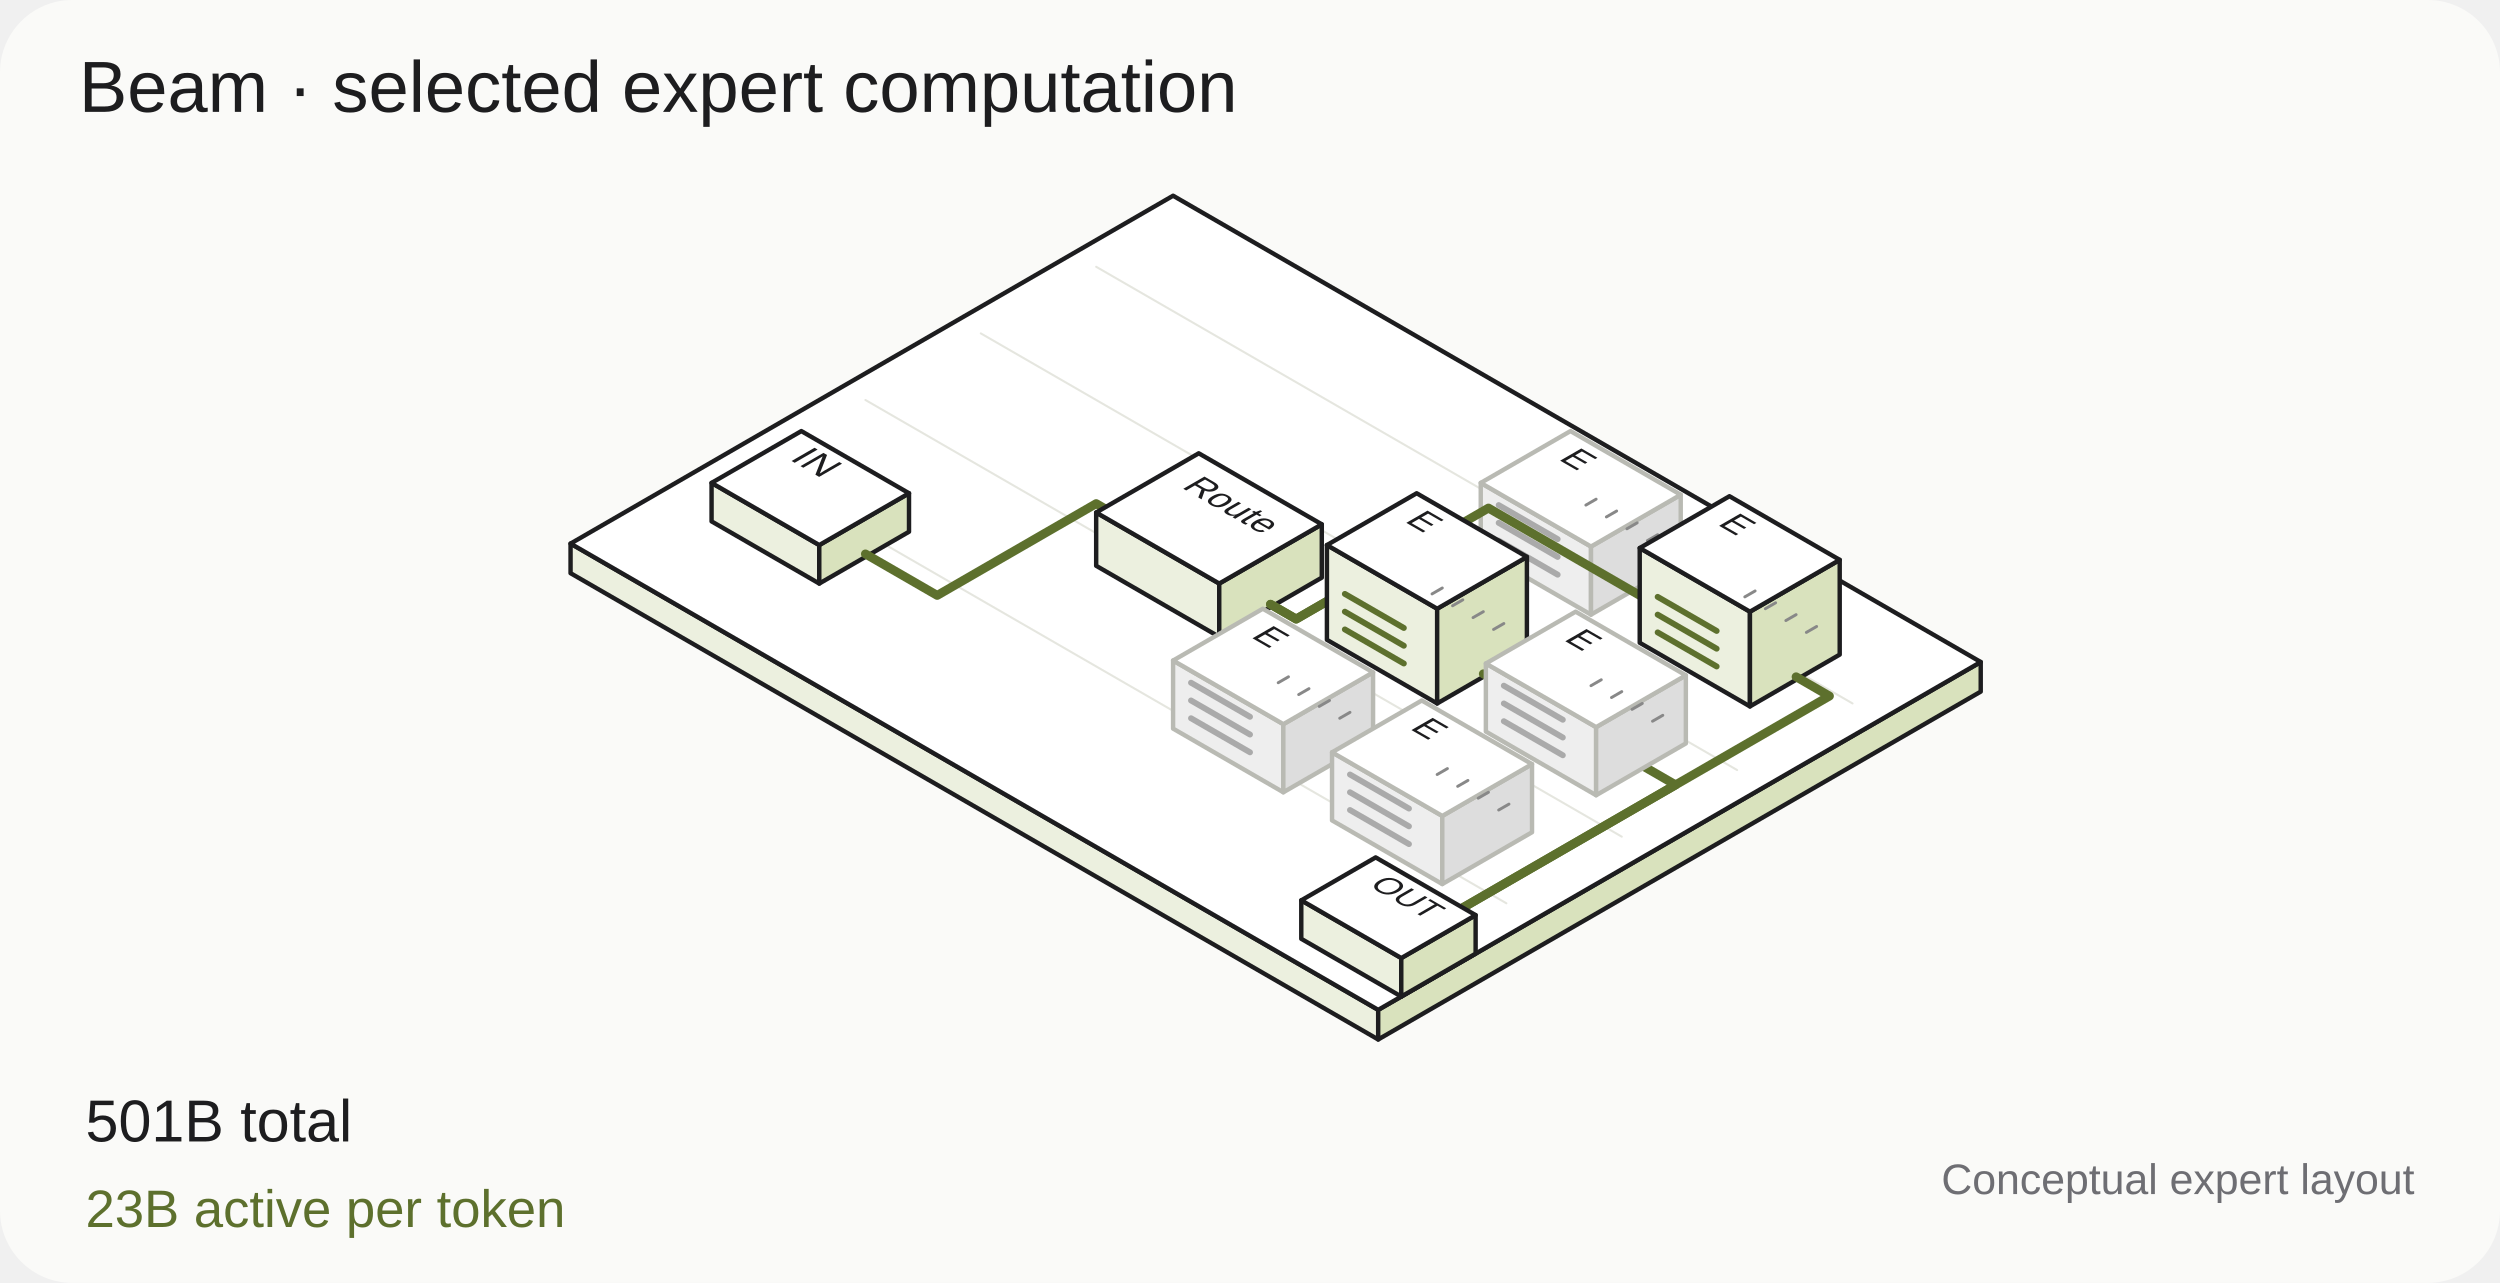
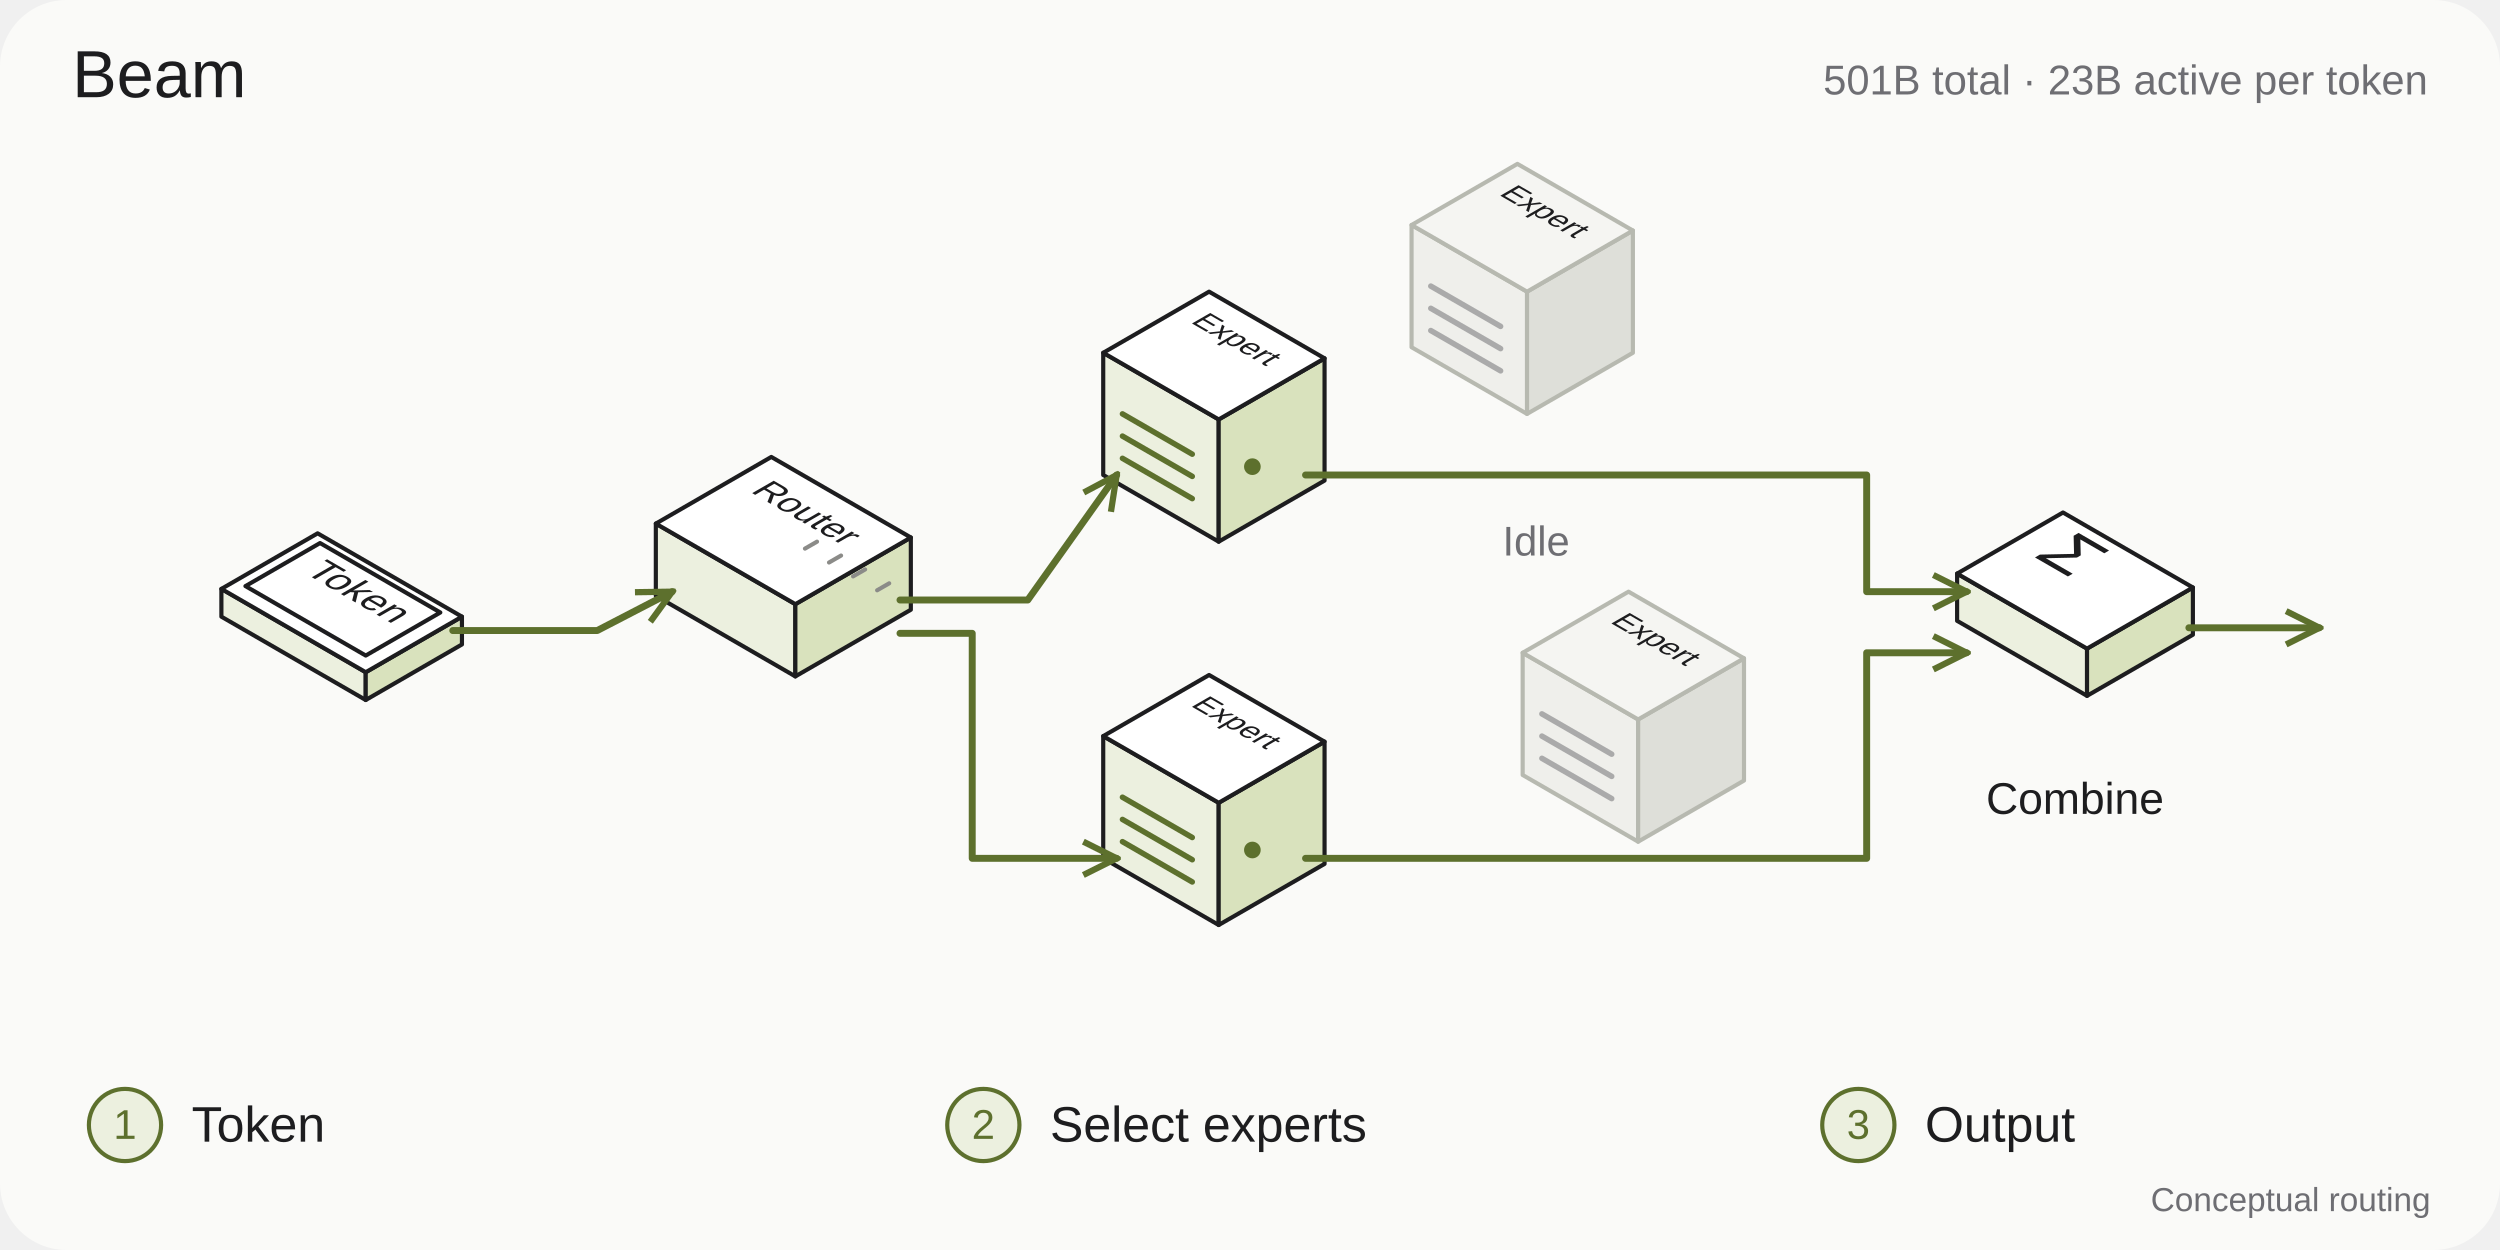
- <svg xmlns="http://www.w3.org/2000/svg" viewBox="0 0 760 390" role="img" aria-labelledby="title desc">
-   <rect width="760" height="390" rx="22" fill="#fafaf8" />
+ <svg xmlns="http://www.w3.org/2000/svg" viewBox="0 0 900 450" role="img" aria-labelledby="title desc">
+   <style>@media(prefers-reduced-motion:reduce){.motion{display:none}}</style>
+   <defs>
+     <marker id="arrow" viewBox="0 0 10 10" refX="9" refY="5" markerWidth="6" markerHeight="6" orient="auto">
+       <path d="M1 1 L9 5 L1 9" fill="none" stroke="#5d702d" stroke-width="1.5" />
+     </marker>
+   </defs>
+   <rect width="900" height="450" rx="24" fill="#fafaf8" />
  <g stroke="#1d1d1f" stroke-width="1.5" stroke-linecap="round" stroke-linejoin="round">
-     <text x="24" y="34" font-family="Arial,Helvetica,sans-serif" font-size="22" fill="#1d1d1f" stroke="none" text-anchor="start">Beam · selected expert computation</text>
-     <g transform="translate(38 28) scale(0.9)">
-       <polygon points="150.50,162.50 423.30,320.00 423.30,310.00 150.50,152.50" fill="#ecf0df" stroke="#1d1d1f" />
-       <polygon points="626.82,202.50 423.30,320.00 423.30,310.00 626.82,192.50" fill="#d9e2bd" stroke="#1d1d1f" />
-       <polygon points="354.02,35.00 626.82,192.50 423.30,310.00 150.50,152.50" fill="white" stroke="#1d1d1f" />
-       <polyline points="328.04,59.00 583.52,206.50" fill="none" stroke="#e5e6df" stroke-width="0.7" />
-       <polyline points="289.07,81.50 544.54,229.00" fill="none" stroke="#e5e6df" stroke-width="0.7" />
-       <polyline points="250.10,104.00 505.57,251.50" fill="none" stroke="#e5e6df" stroke-width="0.7" />
-       <polyline points="211.13,126.50 466.60,274.00" fill="none" stroke="#e5e6df" stroke-width="0.7" />
-       <polygon points="198.13,145.00 234.51,166.00 234.51,153.00 198.13,132.00" fill="#ecf0df" stroke="#1d1d1f" />
-       <polygon points="264.82,148.50 234.51,166.00 234.51,153.00 264.82,135.50" fill="#d9e2bd" stroke="#1d1d1f" />
-       <polygon points="228.45,114.50 264.82,135.50 234.51,153.00 198.13,132.00" fill="white" stroke="#1d1d1f" />
-       <g transform="translate(224.12 124.00) matrix(.8660254 .5 -.8660254 .5 0 0)">
-         <text x="0" y="0" font-family="Arial,Helvetica,sans-serif" font-size="13" fill="#1d1d1f" stroke="none" text-anchor="start">IN</text>
-       </g>
-       <polyline points="250.10,156.00 274.34,170.00 328.04,139.00 345.36,149.00" fill="none" stroke="#5d702d" stroke-width="3" />
-       <polygon points="328.04,160.00 369.61,184.00 369.61,166.00 328.04,142.00" fill="#ecf0df" stroke="#1d1d1f" />
-       <polygon points="404.25,164.00 369.61,184.00 369.61,166.00 404.25,146.00" fill="#d9e2bd" stroke="#1d1d1f" />
-       <polygon points="362.68,122.00 404.25,146.00 369.61,166.00 328.04,142.00" fill="white" stroke="#1d1d1f" />
-       <g transform="translate(356.62 133.50) matrix(.8660254 .5 -.8660254 .5 0 0)">
-         <text x="0" y="0" font-family="Arial,Helvetica,sans-serif" font-size="12" fill="#1d1d1f" stroke="none" text-anchor="start">Route</text>
-       </g>
-       <polygon points="457.94,155.00 495.18,176.50 495.18,153.50 457.94,132.00" fill="#eee" stroke="#b9bab3" />
-       <polygon points="525.49,159.00 495.18,176.50 495.18,153.50 525.49,136.00" fill="#ddd" stroke="#b9bab3" />
-       <polygon points="488.25,114.50 525.49,136.00 495.18,153.50 457.94,132.00" fill="white" stroke="#b9bab3" />
-       <polyline points="464.00,151.50 483.92,163.00" fill="none" stroke="#aaa" stroke-width="2" />
-       <polyline points="464.00,145.50 483.92,157.00" fill="none" stroke="#aaa" stroke-width="2" />
-       <polyline points="464.00,139.50 483.92,151.00" fill="none" stroke="#aaa" stroke-width="2" />
-       <polyline points="496.91,137.50 493.45,139.50" fill="none" stroke="#888" stroke-width="1" />
-       <polyline points="503.84,141.50 500.38,143.50" fill="none" stroke="#888" stroke-width="1" />
-       <polyline points="510.77,145.50 507.31,147.50" fill="none" stroke="#888" stroke-width="1" />
-       <polyline points="517.70,149.50 514.23,151.50" fill="none" stroke="#888" stroke-width="1" />
-       <g transform="translate(483.92 124.00) matrix(.8660254 .5 -.8660254 .5 0 0)">
-         <text x="0" y="0" font-family="Arial,Helvetica,sans-serif" font-size="12" fill="#1d1d1f" stroke="none" text-anchor="start">E</text>
-       </g>
-       <polyline points="386.93,173.00 395.59,178.00 460.54,140.50 524.63,177.50" fill="none" stroke="#5d702d" stroke-width="3" />
-       <polygon points="511.64,186.00 548.87,207.50 548.87,175.50 511.64,154.00" fill="#ecf0df" stroke="#1d1d1f" />
-       <polygon points="579.19,190.00 548.87,207.50 548.87,175.50 579.19,158.00" fill="#d9e2bd" stroke="#1d1d1f" />
-       <polygon points="541.95,136.50 579.19,158.00 548.87,175.50 511.64,154.00" fill="white" stroke="#1d1d1f" />
-       <polyline points="517.70,182.50 537.62,194.00" fill="none" stroke="#5d702d" stroke-width="2" />
-       <polyline points="517.70,176.50 537.62,188.00" fill="none" stroke="#5d702d" stroke-width="2" />
-       <polyline points="517.70,170.50 537.62,182.00" fill="none" stroke="#5d702d" stroke-width="2" />
-       <polyline points="550.61,168.50 547.14,170.50" fill="none" stroke="#888" stroke-width="1" />
-       <polyline points="557.54,172.50 554.07,174.50" fill="none" stroke="#888" stroke-width="1" />
-       <polyline points="564.46,176.50 561.00,178.50" fill="none" stroke="#888" stroke-width="1" />
-       <polyline points="571.39,180.50 567.93,182.50" fill="none" stroke="#888" stroke-width="1" />
-       <g transform="translate(537.62 146.00) matrix(.8660254 .5 -.8660254 .5 0 0)">
-         <text x="0" y="0" font-family="Arial,Helvetica,sans-serif" font-size="12" fill="#1d1d1f" stroke="none" text-anchor="start">E</text>
-       </g>
-       <polyline points="564.46,197.50 575.72,204.00 441.49,281.50" fill="none" stroke="#5d702d" stroke-width="3" />
-       <polyline points="386.93,173.00 395.59,178.00 408.58,170.50 418.97,176.50" fill="none" stroke="#5d702d" stroke-width="3" />
-       <polygon points="405.98,185.00 443.22,206.50 443.22,174.50 405.98,153.00" fill="#ecf0df" stroke="#1d1d1f" />
-       <polygon points="473.53,189.00 443.22,206.50 443.22,174.50 473.53,157.00" fill="#d9e2bd" stroke="#1d1d1f" />
-       <polygon points="436.29,135.50 473.53,157.00 443.22,174.50 405.98,153.00" fill="white" stroke="#1d1d1f" />
-       <polyline points="412.04,181.50 431.96,193.00" fill="none" stroke="#5d702d" stroke-width="2" />
-       <polyline points="412.04,175.50 431.96,187.00" fill="none" stroke="#5d702d" stroke-width="2" />
-       <polyline points="412.04,169.50 431.96,181.00" fill="none" stroke="#5d702d" stroke-width="2" />
-       <polyline points="444.95,167.50 441.49,169.50" fill="none" stroke="#888" stroke-width="1" />
-       <polyline points="451.88,171.50 448.42,173.50" fill="none" stroke="#888" stroke-width="1" />
-       <polyline points="458.81,175.50 455.34,177.50" fill="none" stroke="#888" stroke-width="1" />
-       <polyline points="465.74,179.50 462.27,181.50" fill="none" stroke="#888" stroke-width="1" />
-       <g transform="translate(431.96 145.00) matrix(.8660254 .5 -.8660254 .5 0 0)">
-         <text x="0" y="0" font-family="Arial,Helvetica,sans-serif" font-size="12" fill="#1d1d1f" stroke="none" text-anchor="start">E</text>
-       </g>
-       <polyline points="458.81,196.50 523.76,234.00 441.49,281.50" fill="none" stroke="#5d702d" stroke-width="3" />
-       <polygon points="459.67,216.00 496.91,237.50 496.91,214.50 459.67,193.00" fill="#eee" stroke="#b9bab3" />
-       <polygon points="527.22,220.00 496.91,237.50 496.91,214.50 527.22,197.00" fill="#ddd" stroke="#b9bab3" />
-       <polygon points="489.99,175.50 527.22,197.00 496.91,214.50 459.67,193.00" fill="white" stroke="#b9bab3" />
-       <polyline points="465.74,212.50 485.66,224.00" fill="none" stroke="#aaa" stroke-width="2" />
-       <polyline points="465.74,206.50 485.66,218.00" fill="none" stroke="#aaa" stroke-width="2" />
-       <polyline points="465.74,200.50 485.66,212.00" fill="none" stroke="#aaa" stroke-width="2" />
-       <polyline points="498.65,198.50 495.18,200.50" fill="none" stroke="#888" stroke-width="1" />
-       <polyline points="505.57,202.50 502.11,204.50" fill="none" stroke="#888" stroke-width="1" />
-       <polyline points="512.50,206.50 509.04,208.50" fill="none" stroke="#888" stroke-width="1" />
-       <polyline points="519.43,210.50 515.97,212.50" fill="none" stroke="#888" stroke-width="1" />
-       <g transform="translate(485.66 185.00) matrix(.8660254 .5 -.8660254 .5 0 0)">
-         <text x="0" y="0" font-family="Arial,Helvetica,sans-serif" font-size="12" fill="#1d1d1f" stroke="none" text-anchor="start">E</text>
-       </g>
-       <polygon points="354.02,215.00 391.26,236.50 391.26,213.50 354.02,192.00" fill="#eee" stroke="#b9bab3" />
-       <polygon points="421.57,219.00 391.26,236.50 391.26,213.50 421.57,196.00" fill="#ddd" stroke="#b9bab3" />
-       <polygon points="384.33,174.50 421.57,196.00 391.26,213.50 354.02,192.00" fill="white" stroke="#b9bab3" />
-       <polyline points="360.08,211.50 380.00,223.00" fill="none" stroke="#aaa" stroke-width="2" />
-       <polyline points="360.08,205.50 380.00,217.00" fill="none" stroke="#aaa" stroke-width="2" />
-       <polyline points="360.08,199.50 380.00,211.00" fill="none" stroke="#aaa" stroke-width="2" />
-       <polyline points="392.99,197.50 389.53,199.50" fill="none" stroke="#888" stroke-width="1" />
-       <polyline points="399.92,201.50 396.45,203.50" fill="none" stroke="#888" stroke-width="1" />
-       <polyline points="406.85,205.50 403.38,207.50" fill="none" stroke="#888" stroke-width="1" />
-       <polyline points="413.77,209.50 410.31,211.50" fill="none" stroke="#888" stroke-width="1" />
-       <g transform="translate(380.00 184.00) matrix(.8660254 .5 -.8660254 .5 0 0)">
-         <text x="0" y="0" font-family="Arial,Helvetica,sans-serif" font-size="12" fill="#1d1d1f" stroke="none" text-anchor="start">E</text>
-       </g>
-       <polygon points="407.71,246.00 444.95,267.50 444.95,244.50 407.71,223.00" fill="#eee" stroke="#b9bab3" />
-       <polygon points="475.26,250.00 444.95,267.50 444.95,244.50 475.26,227.00" fill="#ddd" stroke="#b9bab3" />
-       <polygon points="438.02,205.50 475.26,227.00 444.95,244.50 407.71,223.00" fill="white" stroke="#b9bab3" />
-       <polyline points="413.77,242.50 433.69,254.00" fill="none" stroke="#aaa" stroke-width="2" />
-       <polyline points="413.77,236.50 433.69,248.00" fill="none" stroke="#aaa" stroke-width="2" />
-       <polyline points="413.77,230.50 433.69,242.00" fill="none" stroke="#aaa" stroke-width="2" />
-       <polyline points="446.68,228.50 443.22,230.50" fill="none" stroke="#888" stroke-width="1" />
-       <polyline points="453.61,232.50 450.15,234.50" fill="none" stroke="#888" stroke-width="1" />
-       <polyline points="460.54,236.50 457.08,238.50" fill="none" stroke="#888" stroke-width="1" />
-       <polyline points="467.47,240.50 464.00,242.50" fill="none" stroke="#888" stroke-width="1" />
-       <g transform="translate(433.69 215.00) matrix(.8660254 .5 -.8660254 .5 0 0)">
-         <text x="0" y="0" font-family="Arial,Helvetica,sans-serif" font-size="12" fill="#1d1d1f" stroke="none" text-anchor="start">E</text>
-       </g>
-       <polygon points="397.32,286.00 431.10,305.50 431.10,292.50 397.32,273.00" fill="#ecf0df" stroke="#1d1d1f" />
-       <polygon points="456.21,291.00 431.10,305.50 431.10,292.50 456.21,278.00" fill="#d9e2bd" stroke="#1d1d1f" />
-       <polygon points="422.44,258.50 456.21,278.00 431.10,292.50 397.32,273.00" fill="white" stroke="#1d1d1f" />
-       <g transform="translate(419.84 268.00) matrix(.8660254 .5 -.8660254 .5 0 0)">
-         <text x="0" y="0" font-family="Arial,Helvetica,sans-serif" font-size="11" fill="#1d1d1f" stroke="none" text-anchor="start">OUT</text>
-       </g>
+     <text x="26" y="35" fill="#1d1d1f" stroke="none" font-family="Arial,Helvetica,sans-serif" font-size="24" text-anchor="start">Beam</text>
+     <text x="874" y="34" fill="#6e6e73" stroke="none" font-family="Arial,Helvetica,sans-serif" font-size="15" text-anchor="end">501B total · 23B active per token</text>
+     <polygon points="79.70,222.00 131.66,252.00 131.66,242.00 79.70,212.00" fill="#ecf0df" stroke="#1d1d1f" />
+     <polygon points="166.30,232.00 131.66,252.00 131.66,242.00 166.30,222.00" fill="#d9e2bd" stroke="#1d1d1f" />
+     <polygon points="114.34,192.00 166.30,222.00 131.66,242.00 79.70,212.00" fill="white" stroke="#1d1d1f" />
+     <polygon points="115.21,195.50 158.51,220.50 131.66,236.00 88.36,211.00" fill="white" stroke="#1d1d1f" />
+     <g transform="translate(109.14 206.00) matrix(.8660254 .5 -.8660254 .5 0 0)">
+       <text x="0" y="0" fill="#1d1d1f" stroke="none" font-family="Arial,Helvetica,sans-serif" font-size="14" text-anchor="start">Token</text>
    </g>
-     <text x="26" y="347" font-family="Arial,Helvetica,sans-serif" font-size="18" fill="#1d1d1f" stroke="none" text-anchor="start">501B total</text>
-     <text x="26" y="373" font-family="Arial,Helvetica,sans-serif" font-size="16" fill="#5d702d" stroke="none" text-anchor="start">23B active per token</text>
-     <text x="734" y="363" font-family="Arial,Helvetica,sans-serif" font-size="13" fill="#6e6e73" stroke="none" text-anchor="end">Conceptual expert layout</text>
+     <polygon points="236.10,214.50 286.33,243.50 286.33,217.50 236.10,188.50" fill="#ecf0df" stroke="#1d1d1f" />
+     <polygon points="327.90,219.50 286.33,243.50 286.33,217.50 327.90,193.50" fill="#d9e2bd" stroke="#1d1d1f" />
+     <polygon points="277.67,164.50 327.90,193.50 286.33,217.50 236.10,188.50" fill="white" stroke="#1d1d1f" />
+     <polyline points="294.12,195.00 289.79,197.50" fill="none" stroke="#8b8b88" stroke-width="1.5" />
+     <polyline points="302.78,200.00 298.45,202.50" fill="none" stroke="#8b8b88" stroke-width="1.5" />
+     <polyline points="311.44,205.00 307.11,207.50" fill="none" stroke="#8b8b88" stroke-width="1.5" />
+     <polyline points="320.11,210.00 315.77,212.50" fill="none" stroke="#8b8b88" stroke-width="1.5" />
+     <g transform="translate(269.88 177.00) matrix(.8660254 .5 -.8660254 .5 0 0)">
+       <text x="0" y="0" fill="#1d1d1f" stroke="none" font-family="Arial,Helvetica,sans-serif" font-size="13" text-anchor="start">Router</text>
+     </g>
+     <polygon points="508.16,125.00 549.73,149.00 549.73,105.00 508.16,81.00" fill="#efefeb" stroke="#b7b9b0" />
+     <polygon points="587.84,127.00 549.73,149.00 549.73,105.00 587.84,83.00" fill="#dedfd9" stroke="#b7b9b0" />
+     <polygon points="546.27,59.00 587.84,83.00 549.73,105.00 508.16,81.00" fill="#f5f5f2" stroke="#b7b9b0" />
+     <g transform="translate(539.34 70.00) matrix(.8660254 .5 -.8660254 .5 0 0)">
+       <text x="0" y="0" fill="#1d1d1f" stroke="none" font-family="Arial,Helvetica,sans-serif" font-size="11" text-anchor="start">Expert</text>
+     </g>
+     <polyline points="515.09,119.00 540.21,133.50" fill="none" stroke="#aaa" stroke-width="2" />
+     <polyline points="515.09,111.00 540.21,125.50" fill="none" stroke="#aaa" stroke-width="2" />
+     <polyline points="515.09,103.00 540.21,117.50" fill="none" stroke="#aaa" stroke-width="2" />
+     <polygon points="548.16,279.00 589.73,303.00 589.73,259.00 548.16,235.00" fill="#efefeb" stroke="#b7b9b0" />
+     <polygon points="627.84,281.00 589.73,303.00 589.73,259.00 627.84,237.00" fill="#dedfd9" stroke="#b7b9b0" />
+     <polygon points="586.27,213.00 627.84,237.00 589.73,259.00 548.16,235.00" fill="#f5f5f2" stroke="#b7b9b0" />
+     <g transform="translate(579.34 224.00) matrix(.8660254 .5 -.8660254 .5 0 0)">
+       <text x="0" y="0" fill="#1d1d1f" stroke="none" font-family="Arial,Helvetica,sans-serif" font-size="11" text-anchor="start">Expert</text>
+     </g>
+     <polyline points="555.09,273.00 580.21,287.50" fill="none" stroke="#aaa" stroke-width="2" />
+     <polyline points="555.09,265.00 580.21,279.50" fill="none" stroke="#aaa" stroke-width="2" />
+     <polyline points="555.09,257.00 580.21,271.50" fill="none" stroke="#aaa" stroke-width="2" />
+     <polygon points="397.16,171.00 438.73,195.00 438.73,151.00 397.16,127.00" fill="#ecf0df" stroke="#1d1d1f" />
+     <polygon points="476.84,173.00 438.73,195.00 438.73,151.00 476.84,129.00" fill="#d9e2bd" stroke="#1d1d1f" />
+     <polygon points="435.27,105.00 476.84,129.00 438.73,151.00 397.16,127.00" fill="white" stroke="#1d1d1f" />
+     <g transform="translate(428.34 116.00) matrix(.8660254 .5 -.8660254 .5 0 0)">
+       <text x="0" y="0" fill="#1d1d1f" stroke="none" font-family="Arial,Helvetica,sans-serif" font-size="11" text-anchor="start">Expert</text>
+     </g>
+     <polyline points="404.09,165.00 429.21,179.50" fill="none" stroke="#5d702d" stroke-width="2" />
+     <polyline points="404.09,157.00 429.21,171.50" fill="none" stroke="#5d702d" stroke-width="2" />
+     <polyline points="404.09,149.00 429.21,163.50" fill="none" stroke="#5d702d" stroke-width="2" />
+     <circle cx="450.856" cy="168.0" r="3" fill="#5d702d" stroke="none" />
+     <circle class="motion" cx="450.856" cy="168.0" r="8" fill="none" stroke="#5d702d" opacity="0">
+       <animate attributeName="opacity" values="0;0;.9;.9;0;0" keyTimes="0;0.37;0.4;0.55;0.58;1" dur="8s" repeatCount="indefinite" />
+       <animate attributeName="r" values="5;11;5" dur="1.3s" repeatCount="indefinite" />
+     </circle>
+     <polygon points="397.16,309.00 438.73,333.00 438.73,289.00 397.16,265.00" fill="#ecf0df" stroke="#1d1d1f" />
+     <polygon points="476.84,311.00 438.73,333.00 438.73,289.00 476.84,267.00" fill="#d9e2bd" stroke="#1d1d1f" />
+     <polygon points="435.27,243.00 476.84,267.00 438.73,289.00 397.16,265.00" fill="white" stroke="#1d1d1f" />
+     <g transform="translate(428.34 254.00) matrix(.8660254 .5 -.8660254 .5 0 0)">
+       <text x="0" y="0" fill="#1d1d1f" stroke="none" font-family="Arial,Helvetica,sans-serif" font-size="11" text-anchor="start">Expert</text>
+     </g>
+     <polyline points="404.09,303.00 429.21,317.50" fill="none" stroke="#5d702d" stroke-width="2" />
+     <polyline points="404.09,295.00 429.21,309.50" fill="none" stroke="#5d702d" stroke-width="2" />
+     <polyline points="404.09,287.00 429.21,301.50" fill="none" stroke="#5d702d" stroke-width="2" />
+     <circle cx="450.856" cy="306.0" r="3" fill="#5d702d" stroke="none" />
+     <circle class="motion" cx="450.856" cy="306.0" r="8" fill="none" stroke="#5d702d" opacity="0">
+       <animate attributeName="opacity" values="0;0;.9;.9;0;0" keyTimes="0;0.37;0.4;0.55;0.58;1" dur="8s" repeatCount="indefinite" />
+       <animate attributeName="r" values="5;11;5" dur="1.3s" repeatCount="indefinite" />
+     </circle>
+     <text x="553" y="200" fill="#6e6e73" stroke="none" font-family="Arial,Helvetica,sans-serif" font-size="15" text-anchor="middle">Idle</text>
+     <polygon points="704.56,223.50 751.33,250.50 751.33,233.50 704.56,206.50" fill="#ecf0df" stroke="#1d1d1f" />
+     <polygon points="789.44,228.50 751.33,250.50 751.33,233.50 789.44,211.50" fill="#d9e2bd" stroke="#1d1d1f" />
+     <polygon points="742.67,184.50 789.44,211.50 751.33,233.50 704.56,206.50" fill="white" stroke="#1d1d1f" />
+     <g transform="translate(731.41 200.00) matrix(.8660254 .5 -.8660254 .5 0 0)">
+       <text x="0" y="0" fill="#1d1d1f" stroke="none" font-family="Arial,Helvetica,sans-serif" font-size="26" text-anchor="start">Σ</text>
+     </g>
+     <text x="747" y="293" fill="#1d1d1f" stroke="none" font-family="Arial,Helvetica,sans-serif" font-size="16" text-anchor="middle">Combine</text>
+     <circle cx="45" cy="405" r="13" fill="#ecf0df" stroke="#5d702d" />
+     <text x="45" y="410" fill="#5d702d" stroke="none" font-family="Arial,Helvetica,sans-serif" font-size="15" text-anchor="middle">1</text>
+     <text x="69" y="411" fill="#1d1d1f" stroke="none" font-family="Arial,Helvetica,sans-serif" font-size="18" text-anchor="start">Token</text>
+     <circle cx="354" cy="405" r="13" fill="#ecf0df" stroke="#5d702d" />
+     <text x="354" y="410" fill="#5d702d" stroke="none" font-family="Arial,Helvetica,sans-serif" font-size="15" text-anchor="middle">2</text>
+     <text x="378" y="411" fill="#1d1d1f" stroke="none" font-family="Arial,Helvetica,sans-serif" font-size="18" text-anchor="start">Select experts</text>
+     <circle cx="669" cy="405" r="13" fill="#ecf0df" stroke="#5d702d" />
+     <text x="669" y="410" fill="#5d702d" stroke="none" font-family="Arial,Helvetica,sans-serif" font-size="15" text-anchor="middle">3</text>
+     <text x="693" y="411" fill="#1d1d1f" stroke="none" font-family="Arial,Helvetica,sans-serif" font-size="18" text-anchor="start">Output</text>
+     <path d="M163 227 L215 227 L242 213" fill="none" stroke="#5d702d" stroke-width="2.5" marker-end="url(#arrow)" />
+     <g class="motion" opacity="0">
+       <path d="M-7 0 L0 4 L7 0 V4 L0 8 L-7 4 Z" fill="#d9e2bd" stroke="white" stroke-width="1" />
+       <path d="M0 -4 L7 0 L0 4 L-7 0 Z" fill="#5d702d" stroke="white" stroke-width="1" />
+       <animateMotion path="M163 227 L215 227 L242 213" dur="8s" repeatCount="indefinite" calcMode="linear" keyPoints="0;0;1;1" keyTimes="0;0.02;0.18;1" />
+       <animate attributeName="opacity" values="0;0;1;1;0;0" keyTimes="0;0.02;0.028;0.172;0.18;1" dur="8s" repeatCount="indefinite" />
+     </g>
+     <path d="M324 216 L370 216 L402 171" fill="none" stroke="#5d702d" stroke-width="2.5" marker-end="url(#arrow)" />
+     <g class="motion" opacity="0">
+       <path d="M-7 0 L0 4 L7 0 V4 L0 8 L-7 4 Z" fill="#d9e2bd" stroke="white" stroke-width="1" />
+       <path d="M0 -4 L7 0 L0 4 L-7 0 Z" fill="#5d702d" stroke="white" stroke-width="1" />
+       <animateMotion path="M324 216 L370 216 L402 171" dur="8s" repeatCount="indefinite" calcMode="linear" keyPoints="0;0;1;1" keyTimes="0;0.2;0.39;1" />
+       <animate attributeName="opacity" values="0;0;1;1;0;0" keyTimes="0;0.2;0.208;0.382;0.39;1" dur="8s" repeatCount="indefinite" />
+     </g>
+     <path d="M324 228 L350 228 L350 309 L402 309" fill="none" stroke="#5d702d" stroke-width="2.5" marker-end="url(#arrow)" />
+     <g class="motion" opacity="0">
+       <path d="M-7 0 L0 4 L7 0 V4 L0 8 L-7 4 Z" fill="#d9e2bd" stroke="white" stroke-width="1" />
+       <path d="M0 -4 L7 0 L0 4 L-7 0 Z" fill="#5d702d" stroke="white" stroke-width="1" />
+       <animateMotion path="M324 228 L350 228 L350 309 L402 309" dur="8s" repeatCount="indefinite" calcMode="linear" keyPoints="0;0;1;1" keyTimes="0;0.2;0.39;1" />
+       <animate attributeName="opacity" values="0;0;1;1;0;0" keyTimes="0;0.2;0.208;0.382;0.39;1" dur="8s" repeatCount="indefinite" />
+     </g>
+     <path d="M470 171 L672 171 L672 213 L708 213" fill="none" stroke="#5d702d" stroke-width="2.5" marker-end="url(#arrow)" />
+     <g class="motion" opacity="0">
+       <path d="M-7 0 L0 4 L7 0 V4 L0 8 L-7 4 Z" fill="#d9e2bd" stroke="white" stroke-width="1" />
+       <path d="M0 -4 L7 0 L0 4 L-7 0 Z" fill="#5d702d" stroke="white" stroke-width="1" />
+       <animateMotion path="M470 171 L672 171 L672 213 L708 213" dur="8s" repeatCount="indefinite" calcMode="linear" keyPoints="0;0;1;1" keyTimes="0;0.46;0.67;1" />
+       <animate attributeName="opacity" values="0;0;1;1;0;0" keyTimes="0;0.46;0.468;0.662;0.67;1" dur="8s" repeatCount="indefinite" />
+     </g>
+     <path d="M470 309 L672 309 L672 235 L708 235" fill="none" stroke="#5d702d" stroke-width="2.5" marker-end="url(#arrow)" />
+     <g class="motion" opacity="0">
+       <path d="M-7 0 L0 4 L7 0 V4 L0 8 L-7 4 Z" fill="#d9e2bd" stroke="white" stroke-width="1" />
+       <path d="M0 -4 L7 0 L0 4 L-7 0 Z" fill="#5d702d" stroke="white" stroke-width="1" />
+       <animateMotion path="M470 309 L672 309 L672 235 L708 235" dur="8s" repeatCount="indefinite" calcMode="linear" keyPoints="0;0;1;1" keyTimes="0;0.46;0.67;1" />
+       <animate attributeName="opacity" values="0;0;1;1;0;0" keyTimes="0;0.46;0.468;0.662;0.67;1" dur="8s" repeatCount="indefinite" />
+     </g>
+     <path d="M788 226 L835 226" fill="none" stroke="#5d702d" stroke-width="2.5" marker-end="url(#arrow)" />
+     <g class="motion" opacity="0">
+       <path d="M-7 0 L0 4 L7 0 V4 L0 8 L-7 4 Z" fill="#d9e2bd" stroke="white" stroke-width="1" />
+       <path d="M0 -4 L7 0 L0 4 L-7 0 Z" fill="#5d702d" stroke="white" stroke-width="1" />
+       <animateMotion path="M788 226 L835 226" dur="8s" repeatCount="indefinite" calcMode="linear" keyPoints="0;0;1;1" keyTimes="0;0.72;0.93;1" />
+       <animate attributeName="opacity" values="0;0;1;1;0;0" keyTimes="0;0.72;0.728;0.922;0.93;1" dur="8s" repeatCount="indefinite" />
+     </g>
+     <text x="875" y="436" fill="#6e6e73" stroke="none" font-family="Arial,Helvetica,sans-serif" font-size="12" text-anchor="end">Conceptual routing</text>
  </g>
</svg>
